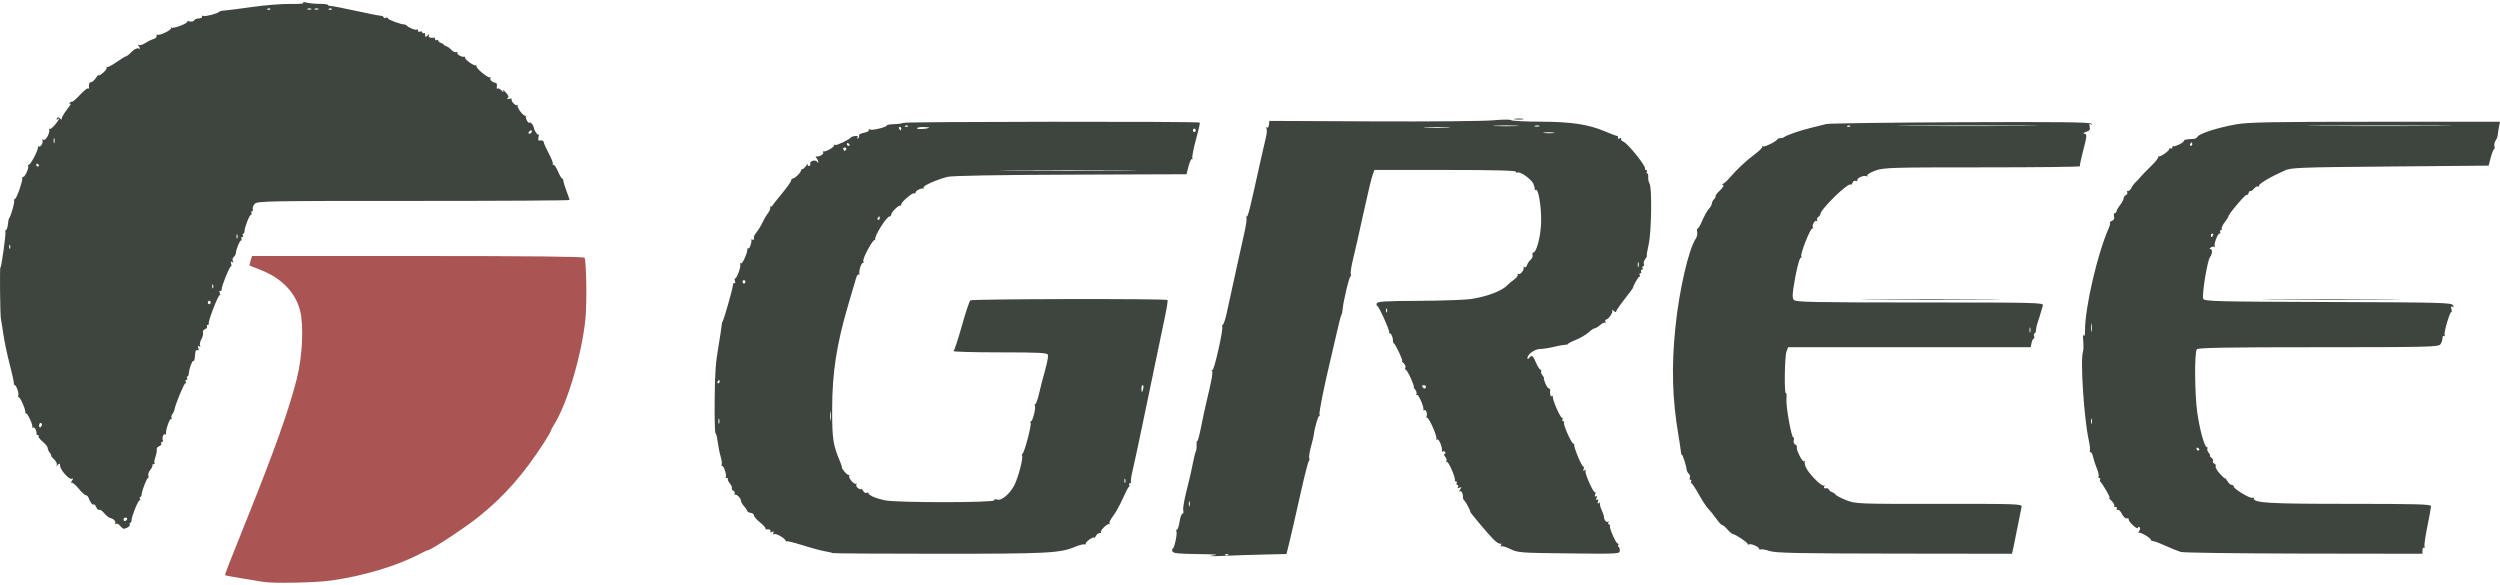
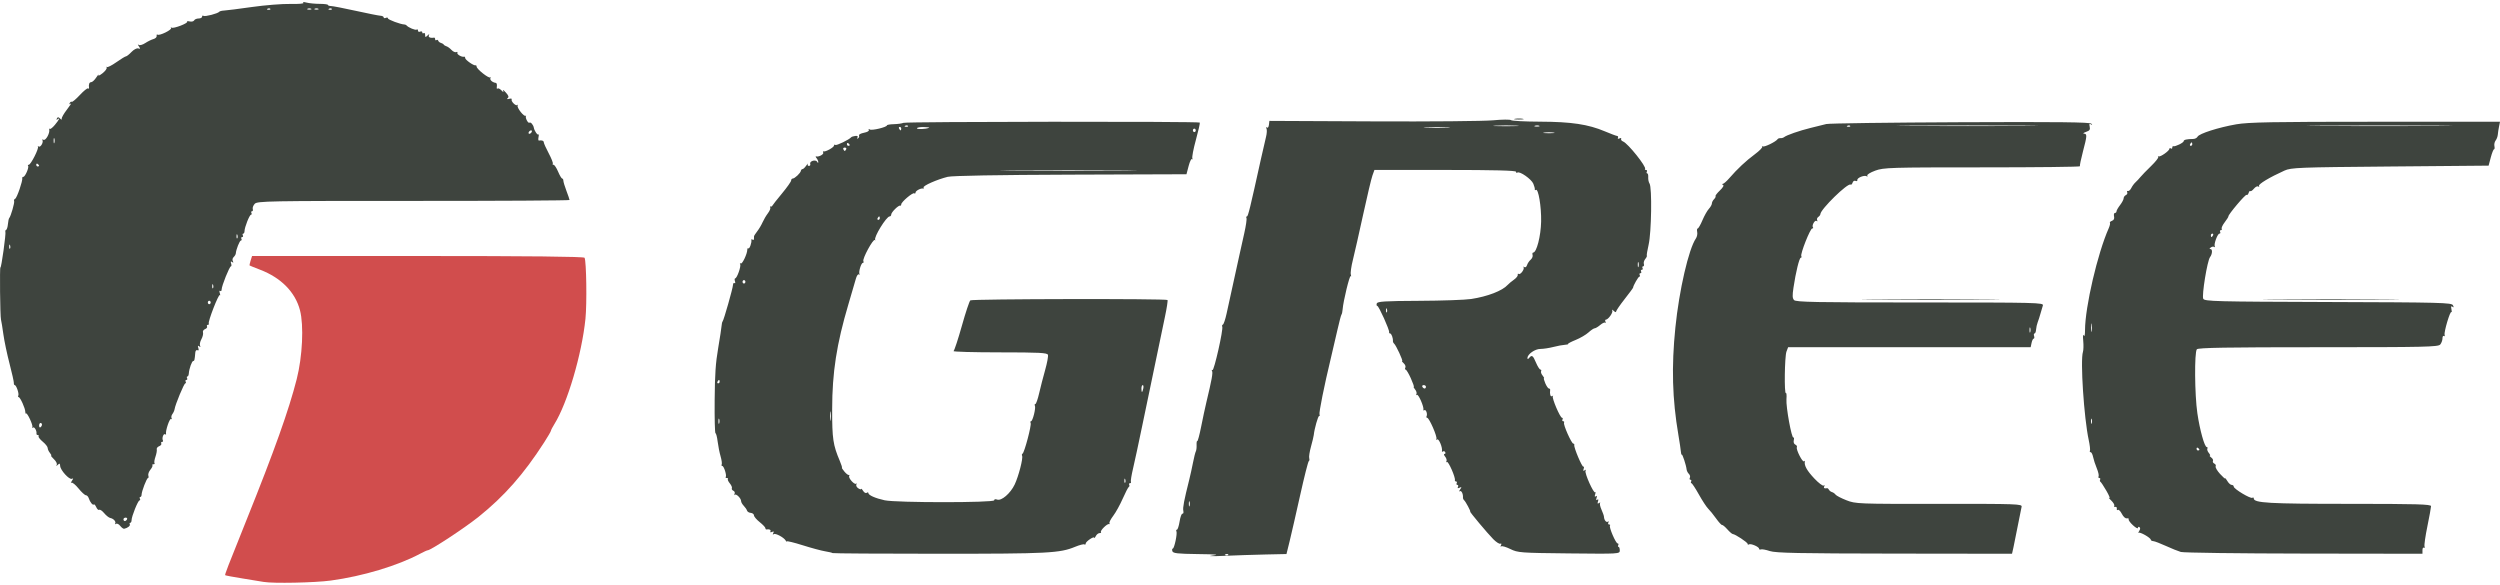
<svg xmlns="http://www.w3.org/2000/svg" width="607" height="142" viewBox="0 0 607 142" fill="none">
-   <path d="M63.997 141.287C63.519 141.202 61.254 140.832 58.963 140.464C56.672 140.097 54.743 139.734 54.675 139.659C54.549 139.517 55.242 137.723 59.917 126.094C66.635 109.383 70.131 99.571 72.043 92.054C73.444 86.548 73.8 79.021 72.835 75.326C71.684 70.921 68.244 67.431 63.129 65.478C61.792 64.967 60.655 64.507 60.602 64.456C60.549 64.405 60.663 63.866 60.854 63.26L61.202 62.157H101.458C128.552 62.157 141.786 62.297 141.934 62.585C142.376 63.446 142.524 73.745 142.148 77.416C141.259 86.07 137.763 97.912 134.601 102.978C134.145 103.71 133.771 104.431 133.771 104.581C133.771 104.73 133.029 106.006 132.122 107.415C127.168 115.113 122.466 120.452 116.224 125.466C112.862 128.166 104.576 133.616 103.831 133.616C103.684 133.616 102.9 133.97 102.091 134.403C96.566 137.355 88.117 139.898 80.312 140.959C76.432 141.486 66.254 141.691 63.997 141.287Z" fill="#AA5454" />
+   <path d="M63.997 141.287C63.519 141.202 61.254 140.832 58.963 140.464C56.672 140.097 54.743 139.734 54.675 139.659C54.549 139.517 55.242 137.723 59.917 126.094C66.635 109.383 70.131 99.571 72.043 92.054C73.444 86.548 73.8 79.021 72.835 75.326C71.684 70.921 68.244 67.431 63.129 65.478C61.792 64.967 60.655 64.507 60.602 64.456C60.549 64.405 60.663 63.866 60.854 63.26L61.202 62.157H101.458C128.552 62.157 141.786 62.297 141.934 62.585C142.376 63.446 142.524 73.745 142.148 77.416C141.259 86.07 137.763 97.912 134.601 102.978C134.145 103.71 133.771 104.431 133.771 104.581C133.771 104.73 133.029 106.006 132.122 107.415C127.168 115.113 122.466 120.452 116.224 125.466C112.862 128.166 104.576 133.616 103.831 133.616C103.684 133.616 102.9 133.97 102.091 134.403C96.566 137.355 88.117 139.898 80.312 140.959C76.432 141.486 66.254 141.691 63.997 141.287Z" fill="#d14d4d" />
  <path d="M294.322 134.897C296.22 134.667 295.449 134.586 290.801 134.528C285.872 134.465 284.816 134.345 284.651 133.825C284.541 133.481 284.583 133.199 284.746 133.199C285.125 133.199 285.902 129.522 285.633 128.998C285.521 128.78 285.578 128.602 285.759 128.602C285.941 128.602 286.232 127.709 286.407 126.617C286.581 125.525 286.894 124.672 287.103 124.722C287.317 124.773 287.406 124.462 287.307 124.008C287.147 123.269 287.481 121.521 288.745 116.483C289.005 115.449 289.419 113.568 289.665 112.304C289.912 111.04 290.22 109.818 290.349 109.588C290.479 109.358 290.562 108.667 290.534 108.053C290.506 107.439 290.58 107.008 290.698 107.096C290.817 107.184 291.238 105.618 291.635 103.616C292.031 101.614 292.603 98.942 292.906 97.678C294.228 92.153 294.521 90.543 294.289 90.091C294.151 89.823 294.193 89.721 294.382 89.862C294.761 90.144 297.07 79.909 296.763 79.311C296.659 79.109 296.73 78.881 296.92 78.804C297.111 78.727 297.512 77.536 297.812 76.157C298.112 74.778 298.832 71.487 299.413 68.844C299.994 66.2 300.674 63.097 300.925 61.948C301.176 60.799 301.711 58.392 302.114 56.599C302.517 54.806 302.755 53.16 302.643 52.942C302.531 52.724 302.58 52.546 302.753 52.546C303.037 52.546 303.521 50.563 306.168 38.547C306.624 36.478 307.171 34.1 307.385 33.263C307.599 32.425 307.652 31.503 307.503 31.213C307.334 30.883 307.373 30.791 307.609 30.966C307.828 31.129 308.031 30.852 308.096 30.299L308.208 29.353L333.375 29.471C347.217 29.535 360.339 29.418 362.535 29.209C364.73 29.001 366.689 28.985 366.887 29.174C367.085 29.362 370.287 29.528 374.003 29.542C381.53 29.571 385.618 30.183 389.643 31.885C391.057 32.483 392.403 32.989 392.634 33.008C392.864 33.028 392.955 33.233 392.837 33.464C392.707 33.716 392.859 33.773 393.217 33.608C393.546 33.456 393.725 33.504 393.616 33.715C393.508 33.926 393.72 34.213 394.086 34.353C395.252 34.798 399.831 40.522 399.418 41.019C399.307 41.153 399.407 41.263 399.641 41.263C399.875 41.263 399.97 41.451 399.852 41.681C399.734 41.91 399.777 42.099 399.947 42.099C400.117 42.099 400.226 42.522 400.188 43.039C400.151 43.556 400.294 44.243 400.507 44.566C401.138 45.524 400.973 56.443 400.283 59.423C399.966 60.792 399.771 61.99 399.85 62.085C399.928 62.179 399.757 62.541 399.468 62.888C399.18 63.235 399.026 63.777 399.127 64.092C399.227 64.407 399.149 64.665 398.953 64.665C398.756 64.665 398.693 64.853 398.81 65.082C398.928 65.312 398.85 65.5 398.637 65.5C398.423 65.5 398.345 65.689 398.463 65.918C398.581 66.148 398.503 66.336 398.29 66.336C398.076 66.336 397.998 66.524 398.116 66.754C398.234 66.984 398.199 67.172 398.038 67.172C397.785 67.172 396.552 69.326 396.51 69.844C396.501 69.946 395.571 71.205 394.441 72.643C393.312 74.08 392.388 75.435 392.388 75.653C392.388 75.871 392.124 75.792 391.801 75.477C391.457 75.141 391.317 75.109 391.462 75.4C391.706 75.891 390.468 77.619 389.873 77.619C389.706 77.619 389.683 77.854 389.82 78.142C389.957 78.429 389.945 78.528 389.793 78.363C389.641 78.197 389.084 78.432 388.556 78.885C388.027 79.338 387.413 79.709 387.191 79.709C386.97 79.709 386.291 80.162 385.683 80.717C385.075 81.272 383.681 82.088 382.585 82.532C381.489 82.975 380.656 83.414 380.733 83.508C380.811 83.602 380.459 83.697 379.949 83.72C379.44 83.742 378.182 83.977 377.154 84.242C376.125 84.507 374.702 84.723 373.99 84.723C372.681 84.723 370.866 86.003 370.866 86.927C370.866 87.259 370.988 87.251 371.283 86.896C371.94 86.105 372.193 86.282 372.949 88.067C373.338 88.986 373.819 89.738 374.018 89.738C374.216 89.738 374.29 89.911 374.181 90.122C374.073 90.334 374.231 90.804 374.533 91.167C374.834 91.53 374.988 91.828 374.874 91.828C374.76 91.828 374.909 92.392 375.205 93.081C375.501 93.771 375.896 94.335 376.082 94.335C376.268 94.335 376.402 94.476 376.379 94.648C376.239 95.715 376.466 96.442 376.854 96.173C377.093 96.008 377.174 96.024 377.035 96.21C376.736 96.607 378.798 101.439 379.266 101.439C379.442 101.439 379.489 101.627 379.371 101.857C379.253 102.087 379.331 102.275 379.544 102.275C379.758 102.275 379.849 102.438 379.747 102.637C379.513 103.091 381.565 107.707 382 107.707C382.177 107.707 382.283 107.862 382.235 108.051C382.086 108.64 384.155 113.535 384.457 113.31C384.615 113.192 384.641 113.419 384.515 113.814C384.348 114.339 384.41 114.439 384.746 114.189C385.043 113.968 385.123 114.009 384.971 114.305C384.683 114.865 386.966 119.946 387.316 119.525C387.453 119.36 387.452 119.579 387.316 120.012C387.142 120.556 387.189 120.707 387.467 120.5C387.738 120.298 387.795 120.434 387.641 120.918C387.487 121.401 387.543 121.537 387.814 121.336C388.085 121.134 388.142 121.27 387.988 121.754C387.816 122.292 387.882 122.385 388.252 122.126C388.523 121.937 388.634 121.93 388.499 122.11C388.363 122.291 388.517 123.027 388.842 123.744C389.166 124.462 389.437 125.238 389.445 125.467C389.469 126.258 390.009 126.943 390.385 126.663C390.61 126.496 390.662 126.578 390.514 126.866C390.378 127.131 390.458 127.348 390.692 127.348C390.926 127.348 391.02 127.465 390.901 127.608C390.605 127.965 392.314 131.945 392.763 131.945C392.962 131.945 393.029 132.133 392.911 132.363C392.793 132.592 392.828 132.781 392.989 132.781C393.151 132.781 393.283 133.167 393.283 133.64C393.283 134.494 393.2 134.499 380.947 134.369C369.156 134.244 368.528 134.198 366.735 133.316C365.703 132.809 364.702 132.51 364.512 132.652C364.303 132.806 364.275 132.695 364.44 132.373C364.618 132.026 364.559 131.899 364.273 132.014C364.03 132.111 363.266 131.619 362.576 130.92C361.125 129.451 356.742 124.214 356.962 124.214C357.164 124.214 355.856 121.77 355.484 121.451C355.32 121.31 355.197 121.028 355.211 120.824C355.273 119.916 354.817 119 354.439 119.273C354.214 119.436 354.247 119.246 354.513 118.852C354.94 118.218 354.923 118.169 354.369 118.425C353.938 118.624 353.821 118.562 353.993 118.225C354.131 117.956 354.07 117.736 353.856 117.736C353.643 117.736 353.565 117.548 353.683 117.319C353.801 117.089 353.732 116.901 353.53 116.901C353.327 116.901 353.201 116.75 353.249 116.565C353.417 115.915 351.662 111.92 351.319 112.175C351.128 112.317 351.076 112.231 351.202 111.984C351.329 111.737 351.186 111.238 350.884 110.875C350.568 110.495 350.502 110.214 350.728 110.214C350.944 110.214 351.022 110.023 350.902 109.79C350.782 109.556 350.535 109.476 350.352 109.612C350.17 109.748 350.058 109.704 350.105 109.514C350.298 108.725 349.347 106.401 348.952 106.696C348.714 106.873 348.634 106.822 348.761 106.574C349.024 106.061 347.007 101.439 346.52 101.439C346.332 101.439 346.266 101.268 346.373 101.059C346.654 100.512 346.207 99.31 345.827 99.592C345.652 99.722 345.551 99.671 345.603 99.477C345.782 98.814 344.388 95.611 344.034 95.873C343.841 96.018 343.786 95.933 343.912 95.687C344.039 95.44 343.896 94.941 343.594 94.577C343.292 94.214 343.144 93.917 343.265 93.917C343.386 93.917 343.06 92.977 342.541 91.828C342.021 90.678 341.456 89.738 341.284 89.738C341.112 89.738 341.082 89.521 341.218 89.257C341.354 88.992 341.177 88.522 340.825 88.212C340.473 87.902 340.3 87.648 340.44 87.648C340.729 87.648 338.953 83.815 338.482 83.423C338.314 83.282 338.187 83 338.201 82.796C338.251 82.073 337.837 80.962 337.517 80.962C337.339 80.962 337.233 80.82 337.28 80.646C337.416 80.154 334.765 74.276 334.409 74.276C334.234 74.276 334.176 74.009 334.28 73.683C334.437 73.191 336.187 73.081 344.538 73.041C350.076 73.015 355.769 72.816 357.189 72.599C361.19 71.989 364.786 70.599 366.071 69.167C366.333 68.874 367.012 68.31 367.579 67.914C368.146 67.517 368.567 66.986 368.514 66.734C368.462 66.481 368.558 66.378 368.728 66.504C369.147 66.816 370.241 65.313 369.912 64.877C369.769 64.686 369.847 64.667 370.087 64.833C370.352 65.016 370.616 64.836 370.759 64.378C370.888 63.961 371.288 63.365 371.647 63.054C372.007 62.743 372.217 62.226 372.115 61.905C372.013 61.584 372.077 61.321 372.257 61.321C373.087 61.321 374.113 57.321 374.186 53.799C374.261 50.181 373.502 45.657 372.895 46.108C372.724 46.236 372.616 46.185 372.654 45.995C372.692 45.806 372.529 45.181 372.291 44.606C371.83 43.489 368.971 41.492 368.42 41.902C368.238 42.037 368.089 41.949 368.089 41.705C368.089 41.4 362.766 41.263 350.9 41.263H333.711L333.225 42.621C332.957 43.368 331.94 47.646 330.965 52.128C329.99 56.61 328.87 61.556 328.477 63.12C328.083 64.683 327.861 66.276 327.983 66.659C328.105 67.042 328.09 67.217 327.949 67.047C327.692 66.738 326.134 73.149 325.989 75.112C325.946 75.686 325.823 76.251 325.715 76.365C325.607 76.481 325.16 78.173 324.721 80.126C324.283 82.08 323.561 85.183 323.117 87.022C321.536 93.57 320.189 100.274 320.379 100.645C320.485 100.852 320.439 101.021 320.276 101.021C320.008 101.021 319.142 104.096 318.983 105.618C318.947 105.963 318.641 107.239 318.303 108.454C317.966 109.669 317.773 110.927 317.876 111.248C317.978 111.569 317.933 111.891 317.775 111.964C317.617 112.036 316.673 115.762 315.677 120.244C314.68 124.726 313.526 129.771 313.111 131.456L312.356 134.52L307.331 134.628C304.568 134.688 299.963 134.838 297.099 134.963C294.236 135.088 292.986 135.058 294.322 134.897L294.322 134.897ZM298.22 134.618C298.105 134.479 297.806 134.464 297.555 134.585C297.278 134.718 297.36 134.817 297.765 134.837C298.131 134.855 298.336 134.757 298.22 134.618V134.618ZM288.824 121.811C288.728 121.524 288.649 121.759 288.649 122.333C288.649 122.908 288.728 123.143 288.824 122.856C288.921 122.569 288.921 122.098 288.824 121.811ZM346.219 93.917C346.219 93.687 345.976 93.499 345.678 93.499C345.38 93.499 345.233 93.687 345.351 93.917C345.469 94.147 345.713 94.335 345.893 94.335C346.072 94.335 346.219 94.147 346.219 93.917ZM336.737 75.034C336.626 74.7 336.543 74.799 336.527 75.286C336.512 75.727 336.594 75.973 336.709 75.835C336.825 75.696 336.837 75.335 336.737 75.034ZM397.825 63.724C397.729 63.437 397.65 63.672 397.65 64.247C397.65 64.821 397.729 65.056 397.825 64.769C397.922 64.482 397.922 64.012 397.825 63.724ZM377.201 32.185C376.581 32.092 375.565 32.092 374.945 32.185C374.324 32.278 374.832 32.353 376.073 32.353C377.314 32.353 377.822 32.278 377.201 32.185ZM351.529 30.924C350.153 30.844 347.81 30.844 346.322 30.922C344.834 31.001 345.959 31.066 348.823 31.066C351.687 31.067 352.904 31.002 351.529 30.923V30.924ZM368.176 30.505C366.792 30.426 364.526 30.426 363.142 30.505C361.758 30.584 362.891 30.649 365.659 30.649C368.427 30.649 369.56 30.584 368.176 30.505ZM373.736 30.541C373.501 30.427 373.033 30.42 372.695 30.526C372.357 30.631 372.55 30.725 373.122 30.734C373.695 30.742 373.971 30.655 373.736 30.541V30.541ZM202.129 134.287C202.049 134.196 201.251 134.005 200.355 133.861C199.459 133.717 196.998 133.054 194.887 132.387C192.776 131.72 191.047 131.301 191.044 131.455C191.041 131.61 190.924 131.527 190.784 131.272C190.363 130.506 188.281 129.382 187.861 129.694C187.605 129.885 187.568 129.794 187.755 129.431C187.963 129.026 187.879 128.951 187.443 129.153C187.089 129.316 186.934 129.26 187.06 129.015C187.25 128.643 186.792 128.421 186.102 128.552C185.959 128.58 185.842 128.439 185.842 128.239C185.842 128.04 185.217 127.379 184.454 126.771C183.69 126.163 183.065 125.425 183.065 125.133C183.065 124.84 182.716 124.569 182.289 124.53C181.862 124.492 181.453 124.242 181.379 123.976C181.306 123.71 180.952 123.19 180.593 122.82C180.234 122.45 179.941 121.937 179.941 121.679C179.941 120.984 178.715 119.774 178.382 120.139C178.223 120.312 178.207 120.217 178.345 119.928C178.492 119.621 178.371 119.298 178.056 119.153C177.758 119.015 177.598 118.741 177.699 118.544C177.8 118.347 177.578 117.818 177.205 117.369C176.832 116.92 176.618 116.443 176.73 116.309C176.841 116.175 176.724 116.065 176.469 116.065C176.215 116.065 176.098 115.955 176.21 115.821C176.5 115.471 175.773 113.14 175.374 113.14C175.19 113.14 175.126 112.972 175.232 112.767C175.337 112.561 175.212 111.668 174.954 110.782C174.696 109.895 174.375 108.277 174.241 107.185C174.107 106.093 173.873 105.2 173.722 105.2C173.57 105.2 173.479 101.58 173.519 97.156C173.578 90.705 173.747 88.201 174.374 84.514C174.803 81.986 175.177 79.541 175.205 79.082C175.232 78.622 175.344 78.152 175.452 78.037C175.733 77.741 177.926 70.033 177.97 69.188C177.99 68.802 178.156 68.598 178.339 68.734C178.527 68.874 178.575 68.681 178.449 68.285C178.327 67.903 178.349 67.59 178.499 67.59C178.933 67.59 179.976 64.653 179.719 64.153C179.589 63.9 179.646 63.819 179.849 63.97C180.203 64.233 181.445 61.617 181.445 60.609C181.445 60.331 181.564 60.193 181.709 60.301C181.985 60.506 182.566 58.862 182.431 58.261C182.388 58.071 182.514 58.035 182.709 58.181C182.905 58.327 183.065 58.246 183.065 58.003C183.065 57.76 183.069 57.471 183.074 57.362C183.079 57.252 183.436 56.704 183.867 56.144C184.299 55.584 184.88 54.602 185.16 53.962C185.44 53.323 186.017 52.343 186.443 51.784C186.869 51.226 187.131 50.6 187.025 50.394C186.919 50.187 186.961 50.069 187.118 50.133C187.275 50.196 187.453 50.118 187.514 49.961C187.574 49.804 188.628 48.465 189.857 46.986C191.085 45.507 192.091 44.084 192.091 43.824C192.091 43.565 192.261 43.352 192.47 43.352C192.96 43.352 194.375 42.014 194.457 41.472C194.492 41.242 194.67 41.054 194.853 41.054C195.035 41.054 195.438 40.678 195.746 40.218C196.055 39.758 196.225 39.586 196.124 39.835C196.022 40.084 196.152 40.288 196.412 40.288C196.672 40.288 196.812 40.062 196.724 39.785C196.507 39.104 198.068 38.648 198.408 39.294C198.56 39.582 198.678 39.611 198.681 39.361C198.684 39.12 198.491 38.684 198.252 38.391C198.014 38.099 197.975 37.911 198.165 37.973C198.775 38.17 200.093 37.457 199.88 37.044C199.768 36.825 199.805 36.695 199.962 36.755C200.42 36.931 202.505 35.768 202.505 35.337C202.505 35.121 202.651 35.054 202.829 35.187C203.111 35.396 206.189 33.903 206.67 33.323C206.766 33.208 207.204 33.067 207.645 33.01C208.176 32.941 208.363 33.069 208.199 33.388C208.045 33.689 208.104 33.756 208.358 33.568C208.582 33.401 208.676 33.094 208.569 32.884C208.461 32.675 209.003 32.382 209.772 32.234C210.6 32.075 211.08 31.79 210.95 31.535C210.815 31.273 210.901 31.233 211.17 31.433C211.622 31.769 215.347 30.881 215.351 30.436C215.352 30.3 216.114 30.171 217.043 30.149C217.973 30.127 219.008 29.983 219.343 29.828C220.014 29.518 291.05 29.453 291.306 29.762C291.394 29.868 290.971 31.754 290.365 33.953C289.759 36.152 289.373 38.179 289.506 38.458C289.641 38.742 289.612 38.816 289.439 38.626C289.267 38.437 288.897 39.177 288.602 40.297L288.074 42.308L259.956 42.405C242.352 42.465 231.189 42.663 230.102 42.932C227.52 43.572 224.032 45.114 224.242 45.523C224.343 45.719 224.297 45.839 224.14 45.787C223.633 45.623 222.291 46.32 222.291 46.748C222.291 46.976 222.155 47.061 221.988 46.937C221.62 46.663 218.82 49.038 218.82 49.623C218.82 49.852 218.7 49.992 218.553 49.934C218.162 49.781 216.39 51.542 216.39 52.084C216.39 52.338 216.213 52.546 215.997 52.546C215.22 52.546 212.092 57.635 212.499 58.239C212.634 58.441 212.598 58.459 212.418 58.281C212.021 57.887 209.33 62.844 209.627 63.423C209.742 63.646 209.685 63.829 209.502 63.829C209.074 63.829 208.388 66.165 208.695 66.577C208.822 66.748 208.756 66.771 208.547 66.628C208.329 66.478 208.01 66.938 207.797 67.71C207.594 68.448 206.785 71.215 206 73.858C203.127 83.533 202.058 90.433 202.049 99.35C202.041 106.557 202.259 108.029 203.902 111.907C204.287 112.815 204.52 113.558 204.421 113.558C204.322 113.558 204.592 113.981 205.021 114.498C205.451 115.015 205.931 115.387 206.089 115.324C206.246 115.26 206.29 115.374 206.186 115.576C205.927 116.081 207.519 117.822 207.88 117.427C208.04 117.253 208.063 117.336 207.931 117.611C207.794 117.899 207.993 118.306 208.396 118.566C208.783 118.816 209.1 118.883 209.1 118.716C209.1 118.549 209.311 118.76 209.568 119.183C209.826 119.607 210.216 119.82 210.436 119.657C210.656 119.493 210.836 119.512 210.836 119.7C210.836 120.224 212.529 120.98 214.805 121.471C217.615 122.078 241.384 122.077 241.384 121.47C241.384 121.209 241.682 121.138 242.101 121.298C243.133 121.692 245.33 119.807 246.363 117.642C247.314 115.646 248.455 111.221 248.164 110.654C248.06 110.452 248.109 110.223 248.273 110.146C248.715 109.938 250.497 103.201 250.241 102.703C250.12 102.468 250.162 102.275 250.334 102.275C250.741 102.275 251.547 99.039 251.273 98.505C251.157 98.28 251.208 98.096 251.385 98.096C251.562 98.096 251.976 96.921 252.304 95.484C252.633 94.048 253.292 91.497 253.767 89.816C254.243 88.135 254.546 86.49 254.441 86.159C254.28 85.655 252.414 85.558 242.697 85.553C236.342 85.55 231.315 85.408 231.524 85.24C231.734 85.071 232.644 82.302 233.547 79.087C234.449 75.872 235.371 73.101 235.596 72.93C236.066 72.57 283.171 72.484 283.469 72.842C283.578 72.973 283.299 74.806 282.849 76.917C281.781 81.931 279.194 94.34 277.302 103.529C276.473 107.551 275.484 112.152 275.104 113.753C274.725 115.354 274.489 116.811 274.582 116.991C274.674 117.172 274.575 117.319 274.362 117.319C274.149 117.319 274.062 117.491 274.17 117.701C274.278 117.911 274.236 118.146 274.076 118.224C273.916 118.301 273.252 119.579 272.599 121.065C271.946 122.551 270.913 124.421 270.305 125.222C269.696 126.022 269.278 126.833 269.376 127.023C269.474 127.213 269.422 127.317 269.261 127.254C268.842 127.09 267.052 128.856 267.315 129.173C267.436 129.319 267.282 129.438 266.974 129.438C266.665 129.438 266.253 129.767 266.059 130.169C265.864 130.571 265.7 130.755 265.694 130.576C265.678 130.088 263.601 131.482 263.601 131.981C263.601 132.218 263.463 132.31 263.294 132.184C263.126 132.059 262.11 132.32 261.037 132.765C257.305 134.31 254.527 134.452 228.052 134.452C213.874 134.452 202.208 134.378 202.129 134.287L202.129 134.287ZM273.211 116.405C273.1 116.071 273.017 116.17 273.001 116.657C272.986 117.098 273.068 117.344 273.183 117.206C273.299 117.067 273.311 116.706 273.211 116.405ZM174.617 101.752C174.52 101.465 174.441 101.7 174.441 102.275C174.441 102.849 174.52 103.084 174.617 102.797C174.713 102.51 174.713 102.04 174.617 101.752ZM201.708 100.081C201.626 99.564 201.558 99.987 201.558 101.021C201.558 102.055 201.626 102.478 201.708 101.961C201.791 101.444 201.791 100.598 201.708 100.081ZM277.587 94.335C277.687 93.875 277.627 93.499 277.454 93.499C277.281 93.499 277.139 93.875 277.139 94.335C277.139 94.794 277.199 95.171 277.272 95.171C277.345 95.171 277.487 94.794 277.587 94.335ZM174.734 92.663C174.734 92.433 174.665 92.245 174.581 92.245C174.496 92.245 174.331 92.433 174.213 92.663C174.095 92.893 174.164 93.081 174.366 93.081C174.568 93.081 174.734 92.893 174.734 92.663ZM180.982 68.426C180.982 68.196 180.826 68.008 180.635 68.008C180.444 68.008 180.288 68.196 180.288 68.426C180.288 68.655 180.444 68.844 180.635 68.844C180.826 68.844 180.982 68.655 180.982 68.426ZM213.613 52.964C213.613 52.734 213.544 52.546 213.46 52.546C213.376 52.546 213.21 52.734 213.092 52.964C212.974 53.194 213.043 53.382 213.245 53.382C213.448 53.382 213.613 53.194 213.613 52.964ZM272.887 41.367C265.488 41.304 253.382 41.304 245.984 41.367C238.585 41.43 244.638 41.482 259.435 41.482C274.232 41.482 280.285 41.43 272.887 41.367ZM205.455 36.248C205.573 36.018 205.417 35.83 205.108 35.83C204.799 35.83 204.643 36.018 204.761 36.248C204.879 36.478 205.035 36.666 205.108 36.666C205.181 36.666 205.337 36.478 205.455 36.248ZM206.323 35.228C206.323 35.127 206.167 34.928 205.976 34.785C205.785 34.643 205.629 34.726 205.629 34.97C205.629 35.213 205.785 35.412 205.976 35.412C206.167 35.412 206.323 35.329 206.323 35.228ZM290.33 31.651C290.33 31.421 290.174 31.233 289.983 31.233C289.792 31.233 289.636 31.421 289.636 31.651C289.636 31.881 289.792 32.069 289.983 32.069C290.174 32.069 290.33 31.881 290.33 31.651ZM218.82 31.233C218.82 31.003 218.655 30.816 218.452 30.816C218.25 30.816 218.181 31.003 218.299 31.233C218.417 31.463 218.583 31.651 218.667 31.651C218.751 31.651 218.82 31.463 218.82 31.233ZM225.589 31.027C225.78 30.947 225.194 30.867 224.288 30.849C223.381 30.83 222.639 30.966 222.639 31.149C222.639 31.456 224.778 31.367 225.589 31.027V31.027ZM220.462 30.563C220.346 30.424 220.047 30.409 219.796 30.53C219.52 30.663 219.602 30.762 220.006 30.782C220.372 30.801 220.577 30.702 220.462 30.563V30.563ZM429.706 133.795C428.751 133.474 427.775 133.297 427.536 133.401C427.297 133.505 427.102 133.426 427.102 133.226C427.102 132.756 425.035 131.884 424.632 132.184C424.463 132.309 424.325 132.251 424.325 132.053C424.325 131.691 421.3 129.689 420.711 129.662C420.537 129.654 419.939 129.134 419.382 128.508C418.825 127.882 418.257 127.412 418.118 127.464C417.98 127.515 417.328 126.806 416.67 125.887C416.012 124.968 415.143 123.893 414.739 123.498C414.335 123.103 413.319 121.551 412.482 120.051C411.645 118.551 410.834 117.322 410.679 117.321C410.525 117.32 410.495 117.131 410.613 116.901C410.731 116.671 410.653 116.483 410.44 116.483C410.226 116.483 410.163 116.266 410.299 116.002C410.434 115.737 410.326 115.314 410.059 115.062C409.791 114.809 409.543 114.32 409.507 113.976C409.404 112.971 408.493 110.19 408.331 110.385C408.25 110.483 408.153 110.156 408.116 109.658C408.078 109.16 407.808 107.342 407.515 105.618C406.027 96.863 405.809 89.086 406.784 79.5C407.705 70.441 410.009 60.454 411.77 57.888C412.041 57.493 412.179 56.788 412.078 56.321C411.976 55.853 412.032 55.471 412.202 55.471C412.372 55.471 412.887 54.578 413.347 53.486C413.807 52.394 414.512 51.143 414.915 50.705C415.317 50.267 415.647 49.679 415.647 49.398C415.647 49.117 415.885 48.649 416.176 48.359C416.467 48.068 416.628 47.737 416.534 47.624C416.44 47.511 416.908 46.897 417.575 46.259C418.355 45.513 418.629 45.024 418.345 44.886C418.052 44.744 418.039 44.661 418.307 44.639C418.529 44.621 419.241 43.995 419.887 43.248C421.829 41.005 423.916 39.051 426.076 37.452C427.2 36.62 428.007 35.791 427.871 35.609C427.734 35.427 427.797 35.398 428.01 35.544C428.368 35.79 431.224 34.39 431.615 33.776C431.71 33.627 432.023 33.522 432.309 33.544C432.596 33.565 432.986 33.455 433.177 33.299C433.767 32.817 436.87 31.736 439.599 31.063C441.031 30.71 442.749 30.284 443.418 30.116C444.086 29.948 458.758 29.749 476.022 29.675C499.706 29.573 507.503 29.661 507.785 30.03C508.061 30.392 508.031 30.433 507.67 30.185C507.296 29.928 507.227 30.06 507.377 30.748C507.536 31.483 507.371 31.718 506.477 32.03C505.874 32.24 505.655 32.429 505.989 32.449C506.784 32.499 506.759 32.924 505.732 36.822C505.256 38.625 504.929 40.222 505.004 40.369C505.08 40.516 494.417 40.636 481.309 40.636C458.891 40.636 457.348 40.683 455.318 41.429C454.085 41.882 453.253 42.403 453.376 42.643C453.495 42.874 453.437 42.948 453.248 42.808C452.742 42.431 450.867 43.162 450.964 43.698C451.009 43.951 450.815 44.051 450.533 43.921C450.242 43.786 449.926 43.973 449.806 44.351C449.689 44.718 449.473 44.93 449.327 44.821C448.659 44.324 441.999 50.837 441.984 52.002C441.98 52.186 441.753 52.489 441.476 52.676C441.199 52.862 441.078 53.221 441.207 53.472C441.344 53.738 441.282 53.81 441.059 53.643C440.639 53.331 439.835 54.78 440.19 55.207C440.31 55.352 440.23 55.471 440.011 55.471C439.52 55.471 437.079 61.643 437.356 62.184C437.467 62.399 437.412 62.575 437.235 62.575C436.875 62.575 436.009 66.11 435.46 69.821C435.167 71.797 435.191 72.373 435.588 72.851C436.002 73.349 440.727 73.44 466.167 73.44C494.686 73.44 496.244 73.478 496.01 74.172C495.875 74.574 495.611 75.467 495.424 76.157C495.237 76.846 494.933 77.79 494.75 78.254C494.566 78.717 494.389 79.516 494.357 80.029C494.325 80.543 494.159 80.962 493.988 80.962C493.818 80.962 493.768 81.244 493.878 81.589C493.988 81.934 493.943 82.216 493.779 82.216C493.615 82.216 493.382 82.686 493.263 83.261L493.045 84.305H463.601H434.156L433.753 85.37C433.309 86.543 433.185 95.761 433.617 95.439C433.764 95.33 433.824 95.999 433.751 96.926C433.604 98.779 435.022 106.551 435.449 106.233C435.596 106.124 435.634 106.409 435.535 106.866C435.421 107.393 435.559 107.792 435.913 107.955C436.22 108.097 436.385 108.381 436.279 108.586C436.016 109.099 437.682 112.384 438.007 111.992C438.151 111.819 438.238 111.865 438.202 112.095C438.048 113.063 438.753 114.303 440.524 116.183C441.56 117.281 442.581 118.052 442.793 117.894C443.026 117.721 443.08 117.798 442.93 118.09C442.711 118.517 442.925 118.652 443.639 118.537C443.761 118.517 443.958 118.69 444.076 118.921C444.195 119.152 444.524 119.403 444.808 119.479C445.092 119.555 445.481 119.831 445.673 120.092C445.864 120.353 447.052 120.97 448.312 121.463C450.55 122.339 451.068 122.359 470.814 122.34C489.972 122.322 491.016 122.359 490.843 123.058C490.742 123.464 490.336 125.489 489.94 127.557C489.544 129.626 489.062 132.023 488.869 132.885L488.517 134.452L459.979 134.415C436.698 134.384 431.122 134.27 429.706 133.795H429.706ZM492.941 79.604C492.845 79.317 492.766 79.552 492.766 80.126C492.766 80.701 492.845 80.936 492.941 80.649C493.037 80.362 493.037 79.891 492.941 79.604ZM449.225 30.563C449.11 30.424 448.81 30.409 448.56 30.53C448.283 30.663 448.365 30.762 448.769 30.782C449.135 30.801 449.34 30.702 449.225 30.563V30.563ZM491.609 30.502C484.034 30.439 471.537 30.439 463.838 30.502C456.139 30.565 462.337 30.616 477.611 30.616C492.885 30.616 499.184 30.565 491.609 30.502V30.502ZM529.507 134.015C528.839 133.82 527.199 133.159 525.863 132.546C524.526 131.933 523.159 131.413 522.825 131.39C522.491 131.367 522.218 131.219 522.218 131.062C522.218 130.584 519.53 129.056 519.226 129.361C519.07 129.518 519.14 129.334 519.382 128.952C519.679 128.483 519.703 128.171 519.457 127.987C519.257 127.839 519.093 127.925 519.093 128.18C519.093 128.436 518.548 128.144 517.882 127.532C517.215 126.92 516.748 126.269 516.842 126.085C516.937 125.901 516.74 125.799 516.405 125.858C516.044 125.922 515.546 125.473 515.183 124.756C514.846 124.09 514.412 123.663 514.22 123.806C514.027 123.95 513.912 123.817 513.965 123.514C514.017 123.209 513.853 123.012 513.6 123.075C513.347 123.138 513.231 123.014 513.342 122.798C513.452 122.583 513.112 122 512.586 121.503C512.06 121.006 511.855 120.741 512.129 120.913C512.404 121.085 512.091 120.3 511.435 119.168C510.779 118.036 510.123 117.047 509.979 116.97C509.835 116.893 509.805 116.657 509.913 116.447C510.021 116.237 509.934 116.065 509.721 116.065C509.507 116.065 509.426 115.883 509.54 115.662C509.654 115.44 509.451 114.546 509.089 113.677C508.727 112.807 508.328 111.578 508.201 110.946C508.075 110.314 507.809 109.797 507.611 109.797C507.412 109.797 507.334 109.633 507.437 109.433C507.539 109.233 507.405 108.058 507.138 106.821C505.987 101.491 505.068 87.446 505.739 85.435C505.876 85.022 505.908 83.822 505.809 82.767C505.699 81.587 505.747 81.072 505.934 81.428C506.135 81.81 506.241 81.368 506.245 80.126C506.262 74.512 509.287 61.517 511.995 55.425C512.262 54.825 512.394 54.231 512.289 54.105C512.184 53.979 512.407 53.758 512.783 53.614C513.256 53.434 513.413 53.098 513.29 52.531C513.191 52.077 513.284 51.71 513.499 51.71C513.712 51.71 513.886 51.532 513.886 51.314C513.886 51.096 514.277 50.41 514.754 49.79C515.232 49.17 515.622 48.428 515.622 48.142C515.622 47.855 515.866 47.508 516.165 47.37C516.463 47.232 516.608 46.925 516.486 46.688C516.364 46.451 516.447 46.308 516.67 46.371C516.893 46.435 517.256 46.113 517.477 45.657C517.698 45.201 518.158 44.574 518.5 44.263C518.842 43.953 519.388 43.368 519.715 42.964C520.041 42.56 521.195 41.371 522.279 40.322C523.362 39.273 524.143 38.288 524.014 38.132C523.885 37.977 523.936 37.909 524.127 37.981C524.564 38.145 526.73 36.608 526.73 36.133C526.73 35.939 526.887 35.897 527.078 36.039C527.269 36.181 527.425 36.098 527.425 35.855C527.425 35.611 527.542 35.453 527.685 35.503C528.127 35.658 530.202 34.641 530.202 34.27C530.202 33.93 530.953 33.759 532.531 33.739C532.952 33.734 533.421 33.483 533.572 33.184C533.948 32.439 538.649 30.936 542.957 30.183C545.889 29.671 551.818 29.562 576.756 29.562H607L606.767 30.711C606.639 31.343 606.503 32.236 606.466 32.696C606.429 33.156 606.191 33.795 605.938 34.117C605.684 34.438 605.552 35.049 605.645 35.475C605.737 35.9 605.694 36.248 605.549 36.248C605.403 36.248 605.048 37.141 604.758 38.233L604.232 40.218L580.321 40.427C558.062 40.621 556.291 40.69 554.675 41.417C551.058 43.046 548.272 44.723 548.487 45.141C548.611 45.383 548.538 45.445 548.319 45.282C548.106 45.123 547.626 45.361 547.253 45.809C546.88 46.258 546.488 46.52 546.381 46.392C546.274 46.263 546.088 46.466 545.968 46.842C545.848 47.218 545.624 47.432 545.47 47.318C545.201 47.118 540.982 52.115 541.055 52.546C541.075 52.661 540.674 53.295 540.166 53.956C539.657 54.617 539.325 55.323 539.428 55.524C539.531 55.724 539.441 55.889 539.227 55.889C539.014 55.889 538.936 56.077 539.054 56.307C539.172 56.537 539.095 56.725 538.884 56.725C538.415 56.725 537.476 59.282 537.75 59.815C537.858 60.025 537.797 60.086 537.616 59.951C537.434 59.816 537.058 59.878 536.781 60.089C536.412 60.37 536.397 60.475 536.726 60.479C537.237 60.487 537.157 61.709 536.598 62.428C535.931 63.283 534.549 71.778 534.952 72.546C535.28 73.171 537.929 73.24 565.284 73.329C592.751 73.418 595.283 73.484 595.577 74.118C595.818 74.635 595.786 74.725 595.453 74.477C595.122 74.231 595.06 74.389 595.212 75.088C595.324 75.606 595.319 75.913 595.2 75.769C594.901 75.41 593.35 80.623 593.555 81.297C593.646 81.597 593.565 81.727 593.377 81.586C593.188 81.446 593.034 81.705 593.034 82.162C593.034 82.618 592.788 83.288 592.488 83.649C592.001 84.235 588.838 84.305 562.878 84.305C540.734 84.305 533.713 84.425 533.396 84.807C532.781 85.547 532.862 95.81 533.519 100.331C534.108 104.386 535.264 108.543 535.802 108.543C535.99 108.543 536.056 108.716 535.947 108.927C535.839 109.139 535.997 109.609 536.299 109.972C536.6 110.335 536.719 110.638 536.562 110.645C536.405 110.652 536.554 110.852 536.892 111.089C537.23 111.326 537.415 111.698 537.304 111.915C537.192 112.132 537.344 112.422 537.642 112.56C537.939 112.697 538.084 113.001 537.964 113.234C537.845 113.467 538.314 114.284 539.008 115.049C539.701 115.814 540.269 116.314 540.269 116.16C540.269 116.005 540.512 116.297 540.809 116.808C541.107 117.319 541.575 117.737 541.851 117.737C542.126 117.737 542.352 117.922 542.352 118.149C542.352 118.709 546.461 121.171 546.878 120.861C547.062 120.724 547.212 120.789 547.212 121.006C547.212 122.126 550.818 122.334 570.277 122.334C586.826 122.334 590.257 122.431 590.257 122.898C590.257 123.209 589.859 125.4 589.372 127.767C588.885 130.135 588.571 132.335 588.674 132.657C588.776 132.979 588.706 133.127 588.517 132.987C588.328 132.846 588.174 133.119 588.174 133.592V134.452L559.448 134.41C543.649 134.387 530.176 134.209 529.508 134.015L529.507 134.015ZM534.02 109.195C534.02 109.093 533.864 108.894 533.673 108.752C533.482 108.61 533.326 108.693 533.326 108.936C533.326 109.18 533.482 109.379 533.673 109.379C533.864 109.379 534.02 109.296 534.02 109.195ZM507.868 101.752C507.771 101.465 507.693 101.7 507.693 102.275C507.693 102.849 507.772 103.084 507.868 102.797C507.964 102.51 507.964 102.04 507.868 101.752ZM507.883 78.773C507.8 78.253 507.729 78.58 507.725 79.5C507.721 80.419 507.789 80.844 507.876 80.445C507.963 80.045 507.966 79.293 507.883 78.773H507.883ZM537.318 57.142C537.436 56.913 537.367 56.725 537.165 56.725C536.963 56.725 536.797 56.913 536.797 57.142C536.797 57.372 536.866 57.56 536.95 57.56C537.035 57.56 537.2 57.372 537.318 57.142ZM532.285 34.994C532.285 34.764 532.216 34.576 532.131 34.576C532.047 34.576 531.882 34.764 531.764 34.994C531.646 35.224 531.715 35.412 531.917 35.412C532.119 35.412 532.285 35.224 532.285 34.994ZM592.079 30.502C584.203 30.44 571.316 30.44 563.44 30.502C555.564 30.565 562.008 30.616 577.76 30.616C593.511 30.616 599.955 30.565 592.079 30.502ZM29.184 127.681C28.843 127.251 28.389 127.03 28.176 127.188C27.962 127.347 27.873 127.307 27.978 127.099C28.215 126.631 27.577 125.926 26.767 125.763C26.434 125.695 25.768 125.168 25.289 124.591C24.81 124.014 24.271 123.651 24.091 123.785C23.911 123.919 23.587 123.631 23.371 123.145C23.155 122.659 22.895 122.363 22.792 122.487C22.552 122.776 21.848 121.918 21.551 120.975C21.425 120.573 21.114 120.244 20.86 120.244C20.606 120.244 19.795 119.5 19.057 118.59C18.319 117.68 17.545 117.058 17.338 117.207C17.13 117.357 17.177 117.157 17.443 116.763C17.856 116.15 17.856 116.076 17.443 116.254C16.815 116.524 14.673 114.173 14.608 113.143C14.568 112.494 14.463 112.44 14.044 112.848C13.669 113.213 13.595 113.216 13.773 112.86C13.912 112.58 13.624 112 13.098 111.502C12.593 111.024 12.29 110.633 12.425 110.633C12.56 110.633 12.425 110.337 12.125 109.976C11.825 109.615 11.579 109.075 11.579 108.776C11.579 108.478 11.044 107.792 10.391 107.253C9.737 106.713 9.277 106.125 9.37 105.945C9.462 105.765 9.372 105.618 9.17 105.618C8.968 105.618 8.827 105.477 8.857 105.305C8.975 104.638 8.364 103.547 8.018 103.805C7.818 103.954 7.743 103.902 7.852 103.69C8.073 103.259 6.585 100.069 6.314 100.396C6.219 100.51 6.141 100.325 6.141 99.984C6.141 99.166 4.906 96.425 4.537 96.425C4.379 96.425 4.338 96.251 4.447 96.038C4.675 95.594 3.958 93.499 3.578 93.499C3.439 93.499 3.342 93.264 3.362 92.977C3.382 92.69 2.909 90.574 2.311 88.276C1.712 85.977 1.041 82.781 0.819 81.172C0.598 79.563 0.339 77.964 0.244 77.62C0.027 76.826 -0.104 64.668 0.107 64.923C0.316 65.174 1.501 56.624 1.31 56.251C1.228 56.091 1.307 55.898 1.486 55.821C1.665 55.743 1.861 55.116 1.922 54.427C1.983 53.737 2.122 53.079 2.231 52.964C2.621 52.551 3.604 49.14 3.43 48.801C3.332 48.611 3.448 48.364 3.687 48.254C4.114 48.056 5.557 43.86 5.407 43.248C5.365 43.076 5.483 42.935 5.669 42.935C6.105 42.935 7.108 40.616 6.821 40.271C6.702 40.127 6.773 40.009 6.979 40.009C7.482 40.009 9.512 35.997 9.212 35.595C9.082 35.421 9.163 35.408 9.392 35.566C9.854 35.885 10.658 34.443 10.276 33.983C10.145 33.825 10.279 33.808 10.573 33.944C11.114 34.193 12.147 32.326 11.958 31.443C11.909 31.213 11.967 31.143 12.087 31.287C12.207 31.431 12.767 30.994 13.331 30.315C14.385 29.045 14.664 28.448 13.956 28.975C13.702 29.164 13.649 29.089 13.813 28.77C14.014 28.38 14.184 28.381 14.581 28.777C14.901 29.097 15.05 29.117 14.984 28.831C14.925 28.581 15.502 27.572 16.266 26.588C17.029 25.605 17.435 24.96 17.167 25.156C16.833 25.4 16.758 25.358 16.93 25.023C17.069 24.754 17.293 24.617 17.43 24.718C17.566 24.82 18.443 24.081 19.379 23.076C20.314 22.072 21.211 21.347 21.371 21.467C21.532 21.586 21.641 21.529 21.614 21.34C21.489 20.474 21.687 19.951 22.138 19.951C22.409 19.951 22.967 19.433 23.379 18.801C23.791 18.169 24.021 17.902 23.891 18.208C23.76 18.514 24.204 18.33 24.878 17.799C25.551 17.267 26.011 16.641 25.901 16.407C25.791 16.172 25.817 16.106 25.959 16.26C26.102 16.414 27.13 15.896 28.243 15.111C29.357 14.325 30.413 13.682 30.59 13.682C30.766 13.682 31.365 13.206 31.92 12.625C32.489 12.028 33.202 11.65 33.556 11.756C34.093 11.918 34.118 11.848 33.729 11.271C33.413 10.802 33.404 10.69 33.699 10.903C33.932 11.071 34.635 10.872 35.261 10.461C35.887 10.049 36.79 9.608 37.267 9.48C37.745 9.352 38.092 9.009 38.04 8.718C37.987 8.426 38.08 8.288 38.246 8.412C38.7 8.749 41.836 7.207 41.527 6.798C41.38 6.603 41.435 6.565 41.65 6.712C42.103 7.024 45.738 5.631 45.432 5.263C45.32 5.128 45.605 5.104 46.067 5.21C46.528 5.316 47.012 5.197 47.141 4.946C47.27 4.694 47.757 4.489 48.223 4.489C48.689 4.489 49.07 4.289 49.07 4.046C49.07 3.803 49.218 3.714 49.4 3.849C49.745 4.106 52.936 3.278 53.236 2.854C53.331 2.719 53.878 2.585 54.451 2.557C55.023 2.529 58.07 2.14 61.22 1.694C64.37 1.247 68.562 0.915 70.535 0.956C72.644 0.999 73.932 0.882 73.66 0.67C73.391 0.462 73.708 0.443 74.411 0.624C75.079 0.796 76.524 0.937 77.622 0.937C78.72 0.937 79.618 1.054 79.618 1.198C79.618 1.341 79.97 1.464 80.399 1.47C80.829 1.477 83.523 1.999 86.387 2.631C89.251 3.263 91.946 3.799 92.376 3.821C92.805 3.843 93.156 4.023 93.156 4.22C93.156 4.417 93.391 4.47 93.677 4.338C93.964 4.205 94.198 4.26 94.198 4.46C94.198 4.78 97.275 5.924 98.19 5.944C98.381 5.948 98.615 6.049 98.711 6.169C99.118 6.678 100.872 7.405 101.167 7.186C101.343 7.054 101.488 7.166 101.488 7.434C101.488 7.702 101.722 7.813 102.008 7.681C102.295 7.548 102.529 7.633 102.529 7.87C102.529 8.106 102.685 8.183 102.876 8.041C103.067 7.899 103.223 8.099 103.223 8.485C103.223 9.093 103.303 9.11 103.811 8.614C104.21 8.225 104.315 8.208 104.137 8.563C103.903 9.033 104.5 9.305 105.393 9.135C105.536 9.108 105.653 9.285 105.653 9.528C105.653 9.771 105.796 9.864 105.971 9.734C106.146 9.604 106.341 9.673 106.405 9.887C106.469 10.101 106.756 10.338 107.042 10.412C107.328 10.487 107.642 10.674 107.74 10.828C107.837 10.982 108.143 11.17 108.42 11.246C108.697 11.322 109.237 11.718 109.62 12.126C110.002 12.533 110.524 12.771 110.78 12.653C111.035 12.535 111.155 12.611 111.047 12.821C110.858 13.19 112.149 13.935 112.683 13.765C112.826 13.72 112.943 13.866 112.943 14.089C112.943 14.53 115.033 15.998 115.46 15.858C115.603 15.81 115.72 15.951 115.72 16.17C115.72 16.764 118.713 19.129 119.03 18.785C119.18 18.622 119.201 18.703 119.076 18.967C118.867 19.406 119.571 20.023 120.407 20.133C120.598 20.158 120.7 20.55 120.634 21.005C120.568 21.459 120.634 21.69 120.78 21.517C120.925 21.344 121.358 21.533 121.74 21.935C122.24 22.462 122.354 22.491 122.146 22.04C121.987 21.695 122.274 21.871 122.784 22.43C123.485 23.199 123.605 23.54 123.274 23.825C122.981 24.078 123.094 24.134 123.618 23.996C124.048 23.882 124.325 23.935 124.234 24.113C123.992 24.583 125.27 25.86 125.611 25.489C125.769 25.316 125.801 25.381 125.682 25.633C125.441 26.142 127.26 28.446 127.634 28.105C127.764 27.987 127.798 28.009 127.709 28.154C127.461 28.56 128.213 30.032 128.543 29.787C128.847 29.561 129.496 30.309 129.617 31.025C129.743 31.768 130.53 32.907 130.742 32.652C130.855 32.516 130.86 32.807 130.754 33.3C130.647 33.792 130.696 34.164 130.864 34.127C131.518 33.983 132.036 34.178 132.036 34.569C132.036 34.794 132.576 35.994 133.235 37.235C133.895 38.476 134.337 39.608 134.219 39.75C134.1 39.893 134.183 40.009 134.401 40.009C134.62 40.009 135.118 40.762 135.508 41.681C135.897 42.6 136.343 43.352 136.498 43.352C136.654 43.352 136.783 43.587 136.785 43.875C136.788 44.162 137.126 45.28 137.537 46.359C137.948 47.438 138.285 48.427 138.285 48.557C138.285 48.686 121.234 48.787 100.394 48.781C65.174 48.772 62.458 48.821 61.85 49.483C61.49 49.874 61.275 50.442 61.371 50.744C61.467 51.045 61.385 51.292 61.189 51.292C60.993 51.292 60.929 51.48 61.047 51.71C61.165 51.94 61.12 52.128 60.947 52.128C60.584 52.128 59.369 55.197 59.369 56.112C59.369 56.449 59.23 56.725 59.059 56.725C58.889 56.725 58.846 56.913 58.964 57.143C59.082 57.373 59.004 57.561 58.791 57.561C58.577 57.561 58.499 57.749 58.617 57.979C58.735 58.209 58.681 58.397 58.498 58.397C58.186 58.397 57.312 60.599 57.254 61.531C57.24 61.761 57.009 62.155 56.742 62.408C56.45 62.682 56.367 63.086 56.535 63.412C56.733 63.798 56.68 63.858 56.355 63.616C56.021 63.368 55.956 63.465 56.117 63.969C56.239 64.352 56.216 64.665 56.066 64.665C55.726 64.665 53.815 69.425 53.815 70.273C53.815 70.616 53.658 70.78 53.467 70.637C53.251 70.477 53.214 70.678 53.369 71.165C53.507 71.598 53.508 71.818 53.371 71.653C53.083 71.306 50.45 78.088 50.688 78.56C50.776 78.732 50.672 78.873 50.459 78.873C50.245 78.873 50.16 79.048 50.27 79.261C50.379 79.474 50.162 79.766 49.787 79.909C49.396 80.059 49.183 80.413 49.288 80.741C49.388 81.056 49.21 81.79 48.893 82.373C48.576 82.956 48.432 83.659 48.573 83.934C48.748 84.274 48.682 84.325 48.37 84.093C48.031 83.84 47.973 83.945 48.147 84.493C48.311 85.005 48.244 85.17 47.934 85.027C47.673 84.906 47.455 85.151 47.417 85.607C47.267 87.395 47.205 87.649 46.921 87.649C46.59 87.649 45.92 89.539 45.846 90.679C45.82 91.081 45.666 91.41 45.504 91.41C45.343 91.41 45.307 91.598 45.425 91.828C45.543 92.058 45.465 92.246 45.252 92.246C45.038 92.246 44.96 92.434 45.078 92.663C45.196 92.893 45.157 93.081 44.992 93.081C44.687 93.081 42.556 98.208 42.391 99.34C42.341 99.679 42.104 100.211 41.864 100.523C41.623 100.834 41.53 101.291 41.657 101.538C41.784 101.784 41.73 101.869 41.538 101.727C41.2 101.475 40.126 104.643 40.315 105.336C40.367 105.525 40.265 105.573 40.09 105.443C39.71 105.16 39.262 106.363 39.543 106.91C39.651 107.119 39.564 107.29 39.35 107.29C39.137 107.29 39.052 107.464 39.161 107.678C39.271 107.891 39.037 108.189 38.642 108.34C38.247 108.491 37.985 108.833 38.06 109.101C38.136 109.369 37.994 110.175 37.746 110.893C37.498 111.611 37.393 112.316 37.513 112.46C37.632 112.605 37.522 112.722 37.267 112.722C37.013 112.722 36.896 112.832 37.007 112.966C37.119 113.1 36.898 113.585 36.517 114.043C36.137 114.501 35.911 115.144 36.015 115.471C36.119 115.798 36.083 116.065 35.935 116.065C35.625 116.065 34.375 119.319 34.375 120.125C34.375 120.42 34.235 120.662 34.065 120.662C33.895 120.662 33.852 120.85 33.97 121.08C34.088 121.31 34.046 121.498 33.876 121.498C33.51 121.498 31.945 125.391 31.945 126.3C31.945 126.647 31.805 126.931 31.635 126.931C31.465 126.931 31.412 127.099 31.517 127.305C31.694 127.648 30.994 128.202 30.151 128.386C29.96 128.428 29.525 128.111 29.184 127.681L29.184 127.681ZM30.846 126.094C30.963 125.865 30.817 125.677 30.519 125.677C30.221 125.677 29.978 125.865 29.978 126.094C29.978 126.324 30.125 126.512 30.304 126.512C30.484 126.512 30.728 126.324 30.846 126.094ZM10.191 103.086C10.191 102.87 10.035 102.693 9.844 102.693C9.653 102.693 9.497 102.986 9.497 103.344C9.497 103.702 9.653 103.879 9.844 103.737C10.035 103.595 10.191 103.302 10.191 103.086ZM51.153 73.44C51.153 73.21 50.997 73.022 50.806 73.022C50.615 73.022 50.459 73.21 50.459 73.44C50.459 73.67 50.615 73.858 50.806 73.858C50.997 73.858 51.153 73.67 51.153 73.44ZM51.737 69.183C51.627 68.85 51.544 68.949 51.528 69.436C51.513 69.876 51.595 70.123 51.71 69.984C51.825 69.845 51.838 69.485 51.737 69.183H51.737ZM2.444 59.572C2.333 59.238 2.251 59.337 2.234 59.824C2.219 60.264 2.301 60.511 2.417 60.373C2.532 60.234 2.544 59.873 2.444 59.572ZM57.639 57.064C57.528 56.731 57.446 56.83 57.429 57.317C57.414 57.757 57.496 58.004 57.611 57.865C57.727 57.726 57.739 57.366 57.639 57.064H57.639ZM9.497 40.243C9.497 40.141 9.34 39.942 9.15 39.8C8.959 39.658 8.802 39.741 8.802 39.984C8.802 40.228 8.959 40.427 9.15 40.427C9.34 40.427 9.497 40.344 9.497 40.243ZM13.198 33.636C13.102 33.349 13.023 33.584 13.023 34.158C13.023 34.733 13.102 34.968 13.198 34.681C13.294 34.394 13.294 33.923 13.198 33.636ZM129.085 32.069C129.203 31.839 129.144 31.651 128.953 31.651C128.762 31.651 128.509 31.839 128.391 32.069C128.273 32.299 128.333 32.487 128.524 32.487C128.715 32.487 128.967 32.299 129.085 32.069ZM65.639 2.146C65.523 2.008 65.224 1.993 64.973 2.113C64.697 2.247 64.779 2.346 65.183 2.366C65.549 2.384 65.754 2.285 65.639 2.146V2.146ZM75.539 2.122C75.301 2.006 74.91 2.006 74.672 2.122C74.433 2.238 74.628 2.333 75.106 2.333C75.583 2.333 75.778 2.238 75.539 2.122ZM77.275 2.122C77.036 2.006 76.646 2.006 76.407 2.122C76.169 2.238 76.364 2.333 76.841 2.333C77.319 2.333 77.514 2.238 77.275 2.122ZM80.566 2.146C80.45 2.008 80.151 1.993 79.9 2.113C79.623 2.247 79.706 2.346 80.11 2.366C80.476 2.384 80.681 2.285 80.566 2.146V2.146ZM455.133 72.709C462.627 72.646 474.89 72.646 482.384 72.709C489.877 72.772 483.746 72.823 468.759 72.823C453.771 72.823 447.64 72.772 455.133 72.709ZM552.505 72.709C559.904 72.646 572.01 72.646 579.408 72.709C586.807 72.772 580.754 72.824 565.957 72.824C551.16 72.824 545.107 72.772 552.505 72.709ZM367.829 28.845C368.354 28.749 369.213 28.749 369.738 28.845C370.263 28.94 369.833 29.019 368.783 29.019C367.733 29.019 367.304 28.94 367.829 28.845Z" fill="#3E443E" />
</svg>
